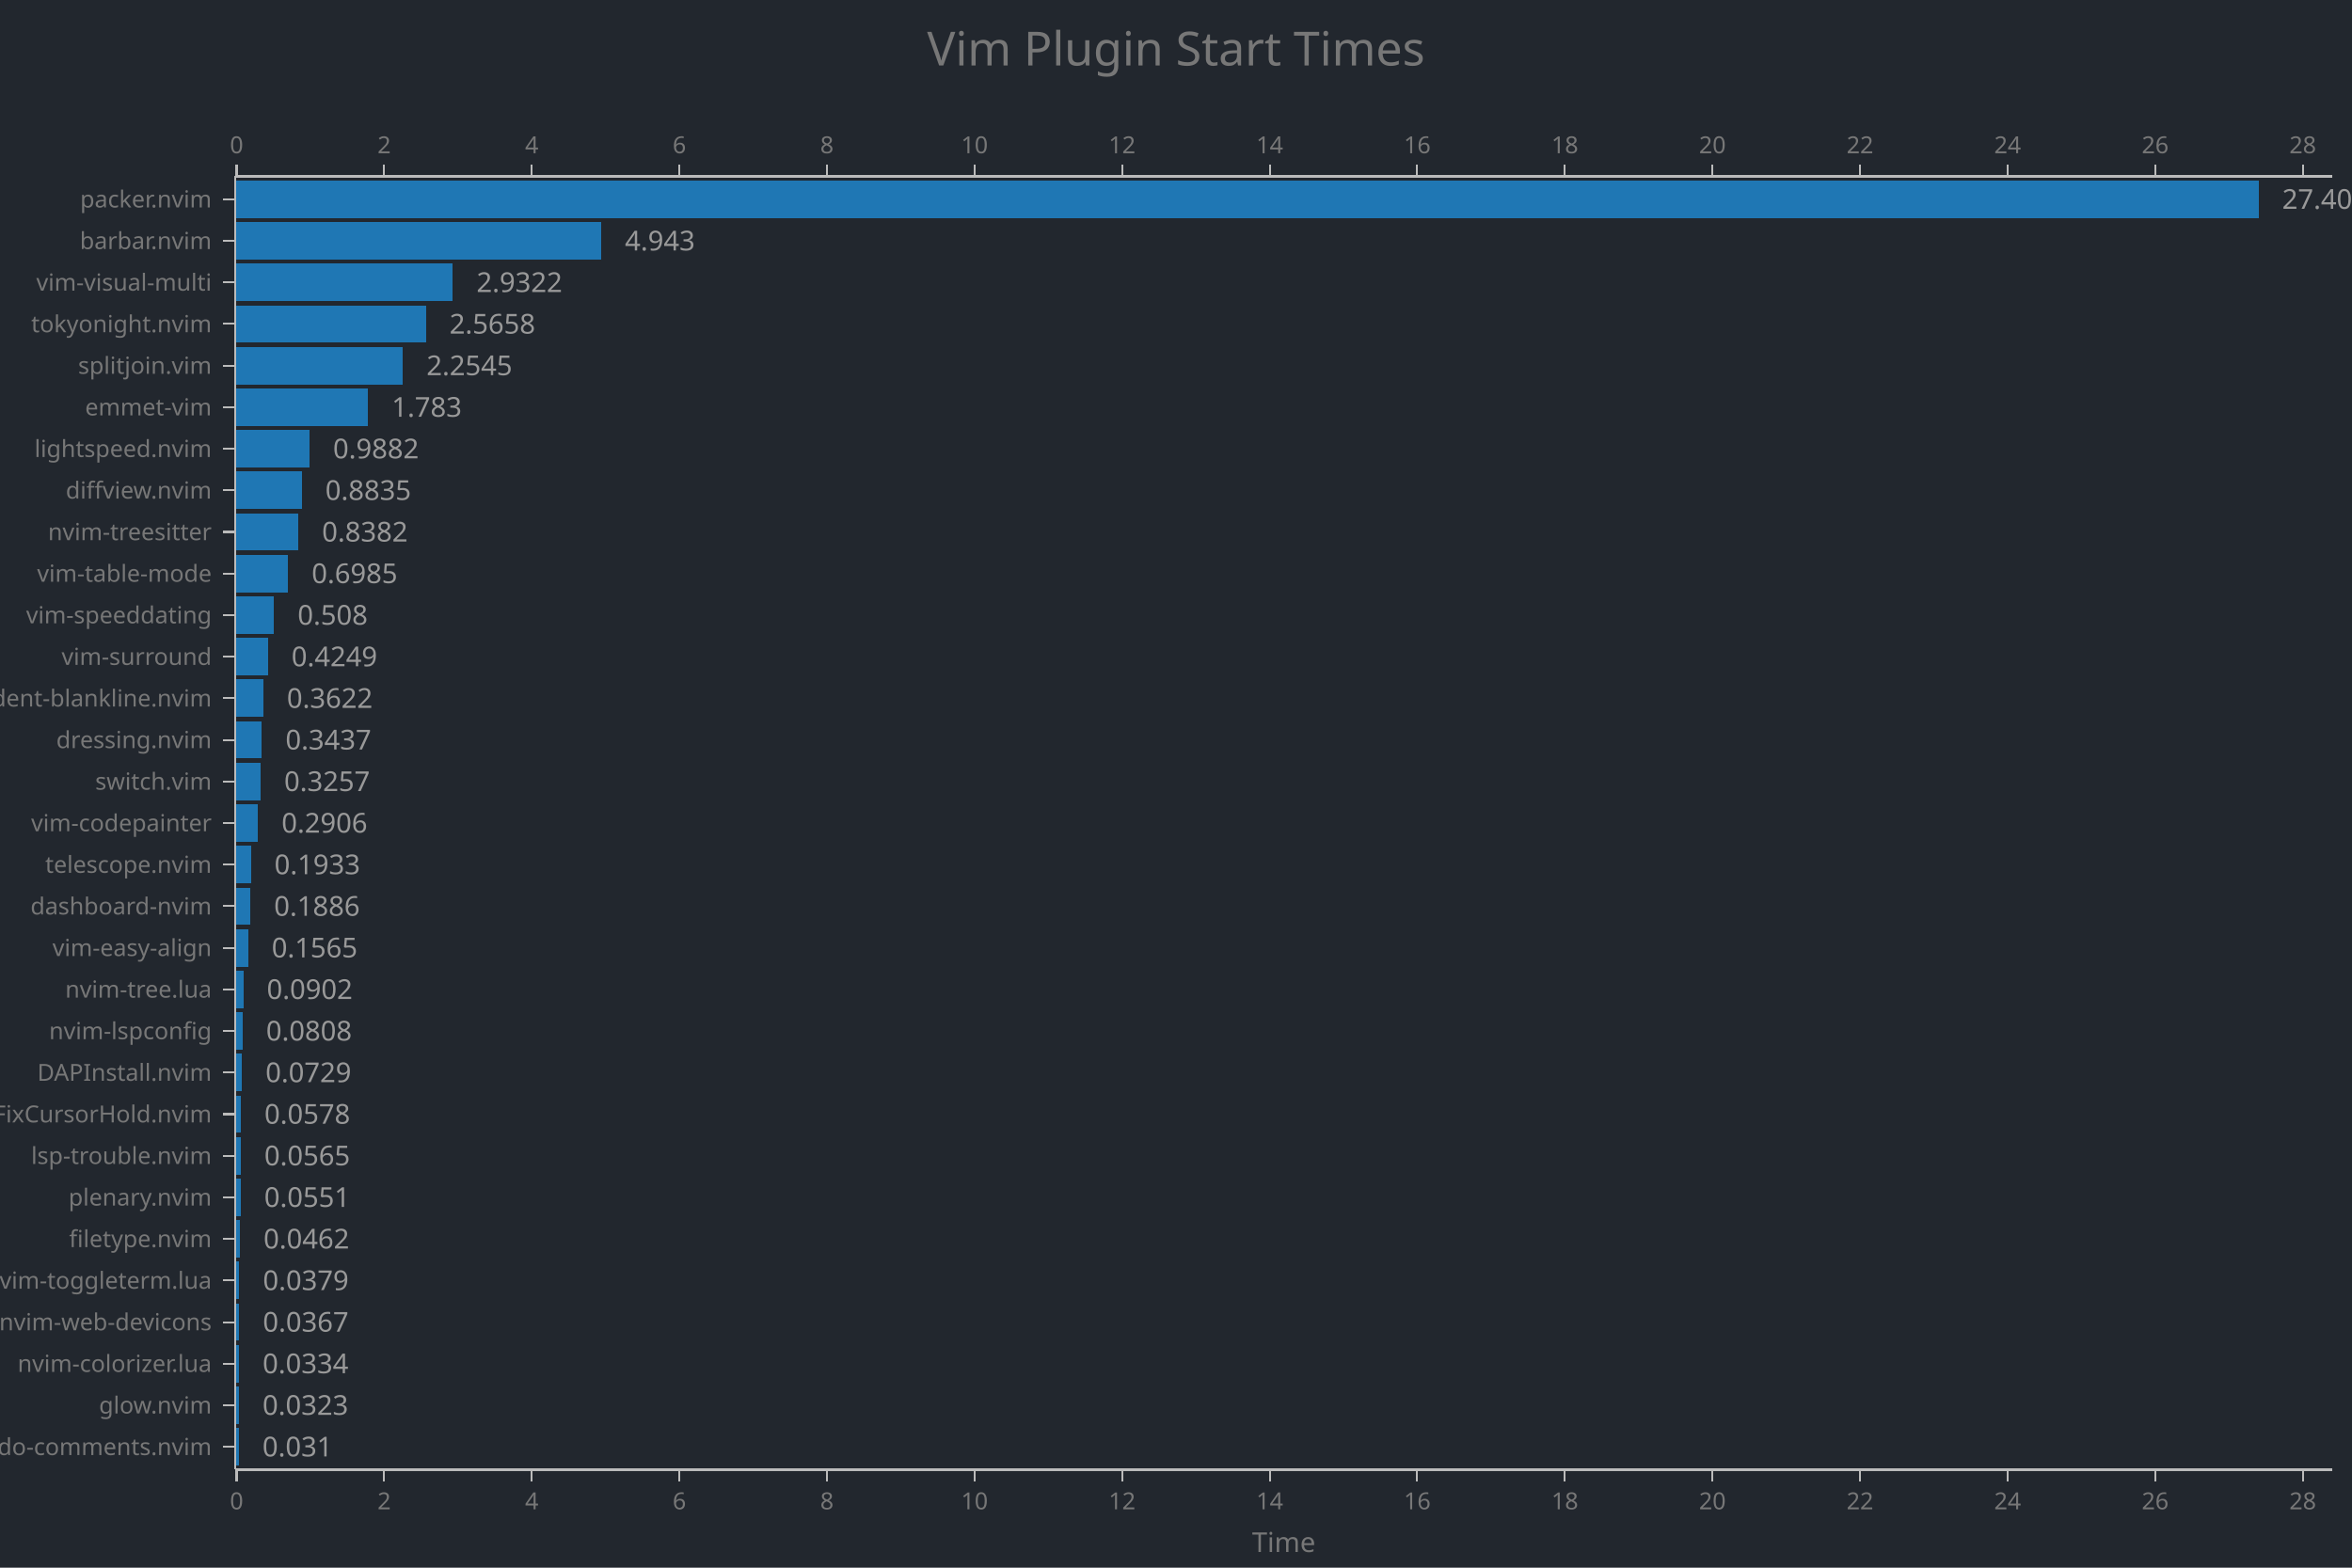
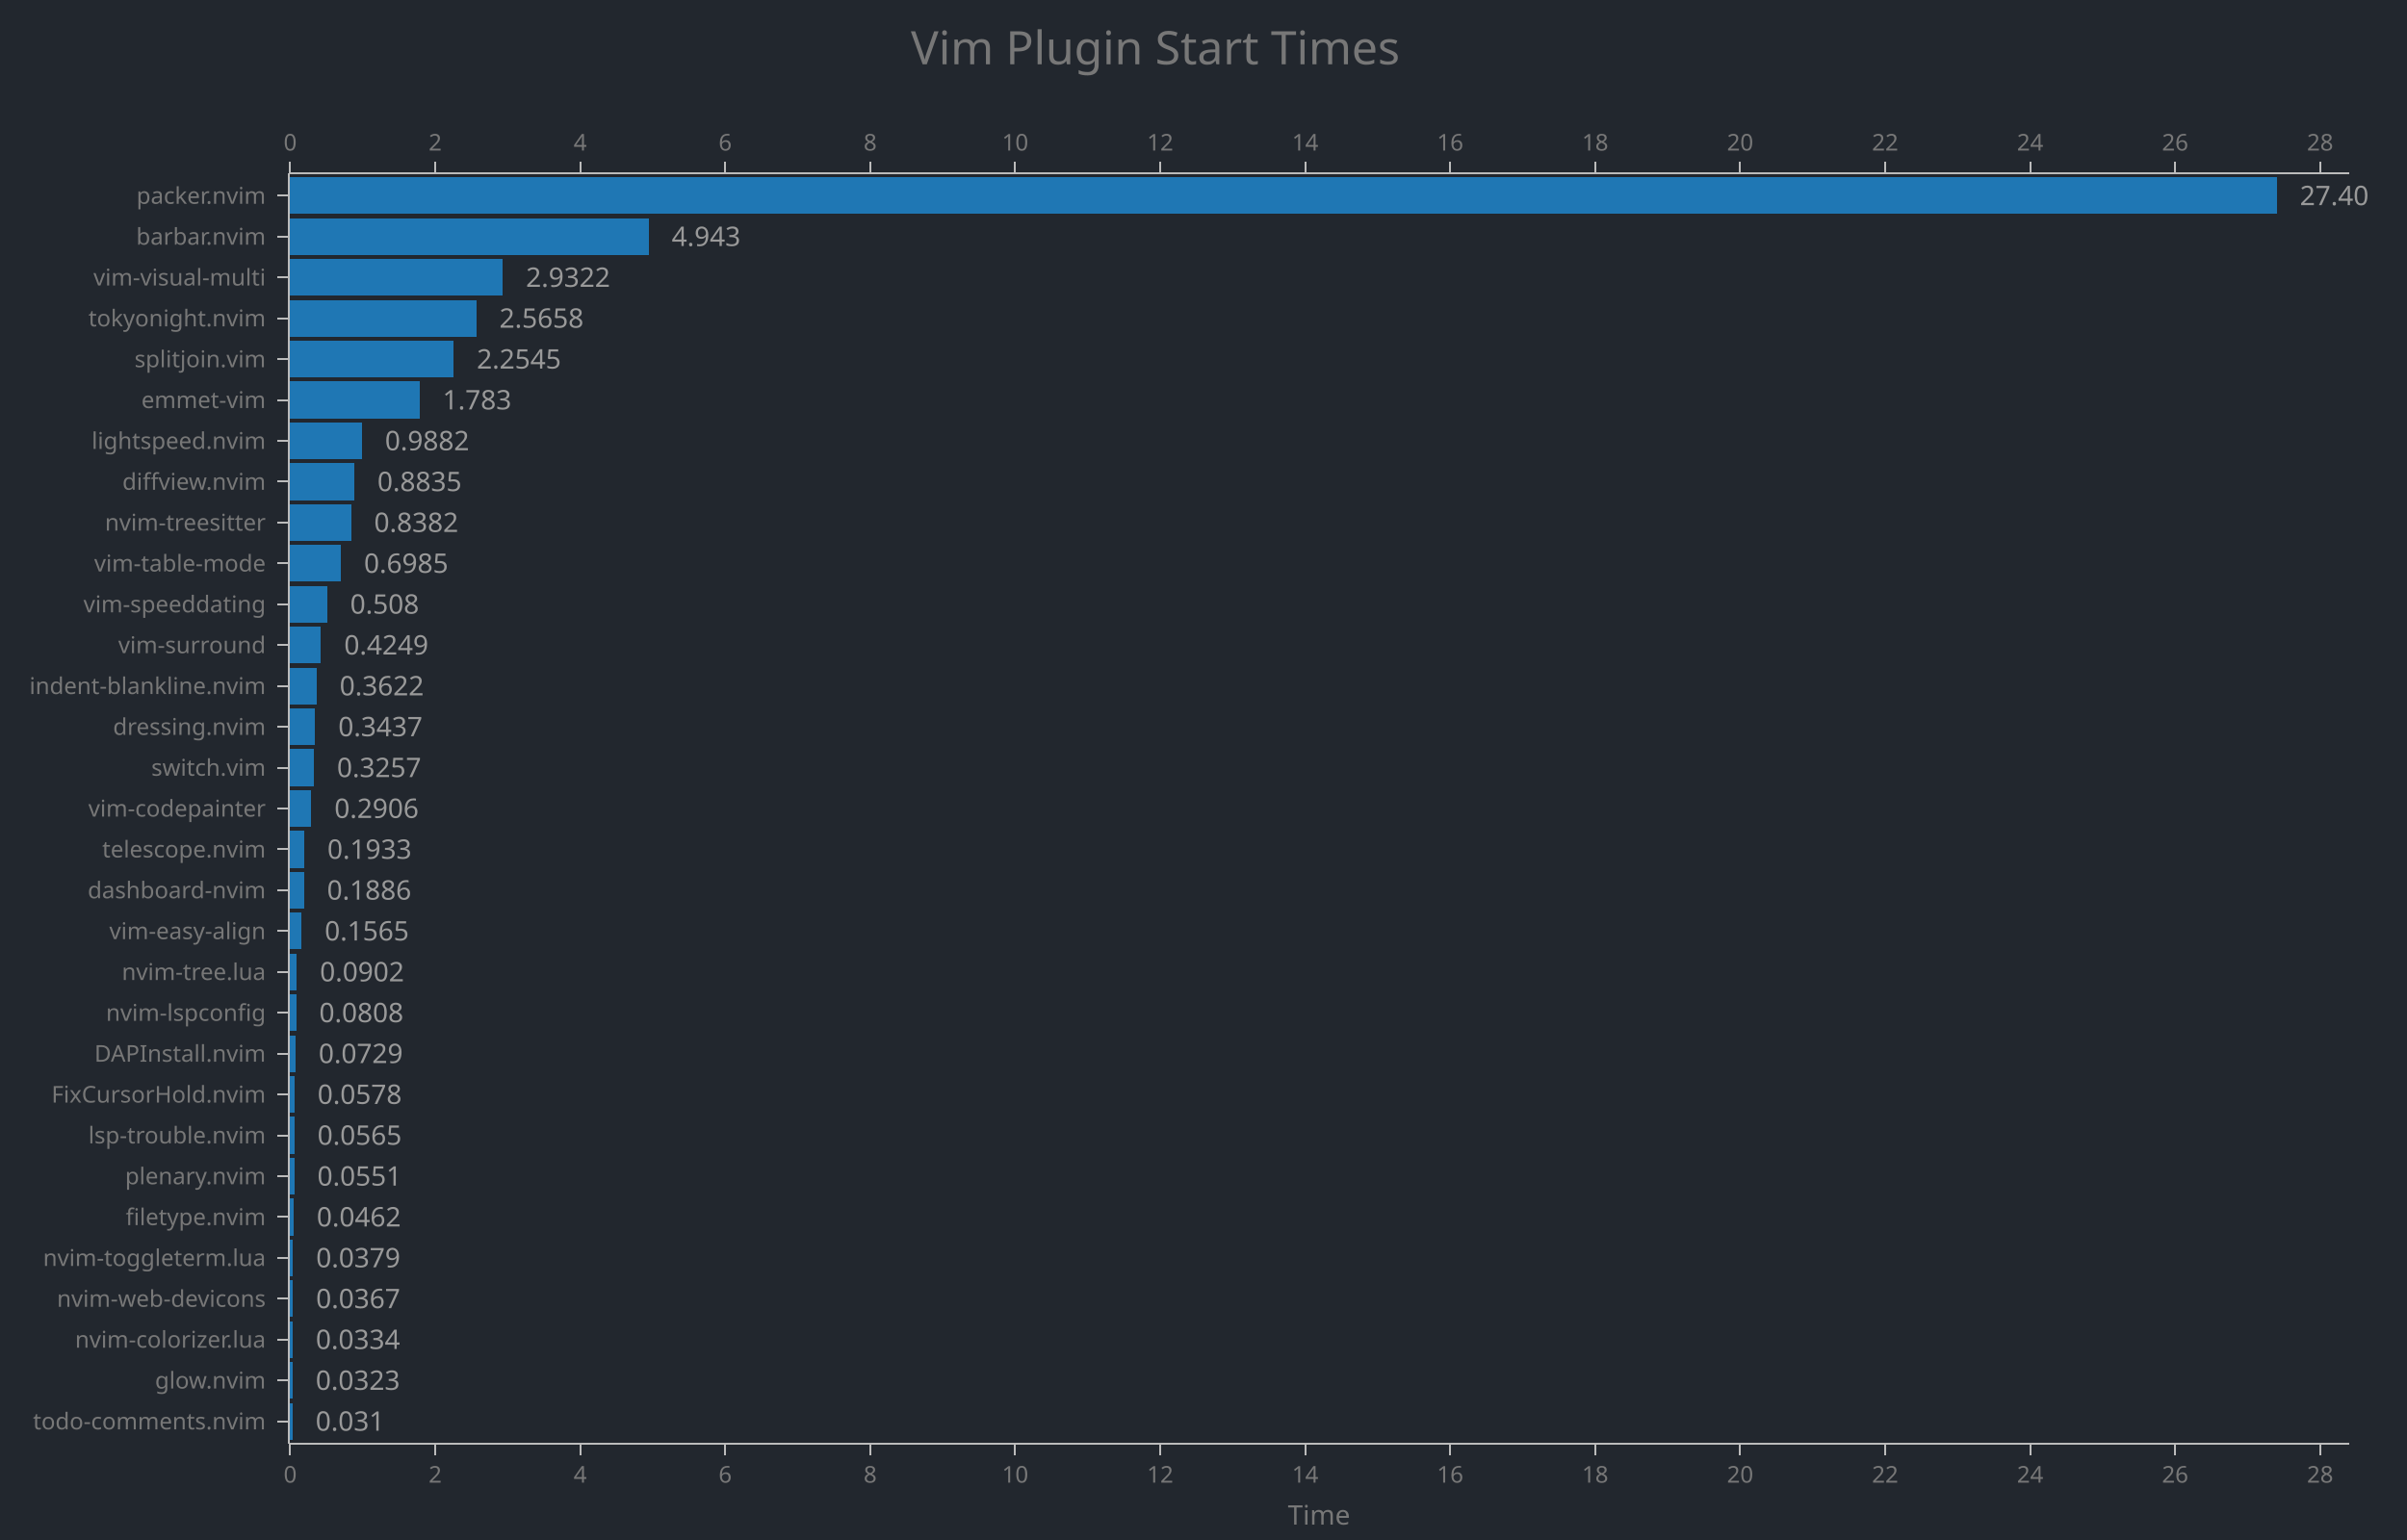
- <svg xmlns="http://www.w3.org/2000/svg" height="800" viewBox="0 0 1200 800" width="1200">
+ <svg xmlns="http://www.w3.org/2000/svg" height="800" viewBox="0 0 1250 800" width="1250">
  <rect width="100%" height="100%" fill="#22272E" />
  <g class="g-chart">
    <g class="g-title" transform="translate(600,25)">
      <text dy=".35em" fill="#777" font-family="sans-serif" font-size="24px" text-anchor="middle" x="0" y="0">
Vim Plugin Start Times
</text>
    </g>
-     <g class="x-axis" transform="translate(120,90)">
+     <g class="x-axis" transform="translate(150,90)">
      <line shape-rendering="crispEdges" stroke="#bbbbbb" stroke-width="1" x1="0" x2="1070" y1="0" y2="0" />
      <g class="tick" transform="translate(0.7153263,0)">
        <line shape-rendering="crispEdges" stroke="#bbbbbb" stroke-width="1px" x1="0" x2="0" y1="0" y2="-6" />
        <text dy=".35em" fill="#777" font-family="sans-serif" font-size="12px" text-anchor="middle" transform="rotate(0,0,-16)" x="0" y="-16">
0
</text>
      </g>
      <g class="tick" transform="translate(76.01283,0)">
        <line shape-rendering="crispEdges" stroke="#bbbbbb" stroke-width="1px" x1="0" x2="0" y1="0" y2="-6" />
        <text dy=".35em" fill="#777" font-family="sans-serif" font-size="12px" text-anchor="middle" transform="rotate(0,0,-16)" x="0" y="-16">
2
</text>
      </g>
      <g class="tick" transform="translate(151.3103,0)">
        <line shape-rendering="crispEdges" stroke="#bbbbbb" stroke-width="1px" x1="0" x2="0" y1="0" y2="-6" />
        <text dy=".35em" fill="#777" font-family="sans-serif" font-size="12px" text-anchor="middle" transform="rotate(0,0,-16)" x="0" y="-16">
4
</text>
      </g>
      <g class="tick" transform="translate(226.6078,0)">
        <line shape-rendering="crispEdges" stroke="#bbbbbb" stroke-width="1px" x1="0" x2="0" y1="0" y2="-6" />
        <text dy=".35em" fill="#777" font-family="sans-serif" font-size="12px" text-anchor="middle" transform="rotate(0,0,-16)" x="0" y="-16">
6
</text>
      </g>
      <g class="tick" transform="translate(301.9053,0)">
        <line shape-rendering="crispEdges" stroke="#bbbbbb" stroke-width="1px" x1="0" x2="0" y1="0" y2="-6" />
        <text dy=".35em" fill="#777" font-family="sans-serif" font-size="12px" text-anchor="middle" transform="rotate(0,0,-16)" x="0" y="-16">
8
</text>
      </g>
      <g class="tick" transform="translate(377.2028,0)">
        <line shape-rendering="crispEdges" stroke="#bbbbbb" stroke-width="1px" x1="0" x2="0" y1="0" y2="-6" />
        <text dy=".35em" fill="#777" font-family="sans-serif" font-size="12px" text-anchor="middle" transform="rotate(0,0,-16)" x="0" y="-16">
10
</text>
      </g>
      <g class="tick" transform="translate(452.5003,0)">
        <line shape-rendering="crispEdges" stroke="#bbbbbb" stroke-width="1px" x1="0" x2="0" y1="0" y2="-6" />
        <text dy=".35em" fill="#777" font-family="sans-serif" font-size="12px" text-anchor="middle" transform="rotate(0,0,-16)" x="0" y="-16">
12
</text>
      </g>
      <g class="tick" transform="translate(527.7979,0)">
        <line shape-rendering="crispEdges" stroke="#bbbbbb" stroke-width="1px" x1="0" x2="0" y1="0" y2="-6" />
        <text dy=".35em" fill="#777" font-family="sans-serif" font-size="12px" text-anchor="middle" transform="rotate(0,0,-16)" x="0" y="-16">
14
</text>
      </g>
      <g class="tick" transform="translate(603.0953,0)">
        <line shape-rendering="crispEdges" stroke="#bbbbbb" stroke-width="1px" x1="0" x2="0" y1="0" y2="-6" />
        <text dy=".35em" fill="#777" font-family="sans-serif" font-size="12px" text-anchor="middle" transform="rotate(0,0,-16)" x="0" y="-16">
16
</text>
      </g>
      <g class="tick" transform="translate(678.3928,0)">
        <line shape-rendering="crispEdges" stroke="#bbbbbb" stroke-width="1px" x1="0" x2="0" y1="0" y2="-6" />
        <text dy=".35em" fill="#777" font-family="sans-serif" font-size="12px" text-anchor="middle" transform="rotate(0,0,-16)" x="0" y="-16">
18
</text>
      </g>
      <g class="tick" transform="translate(753.6902,0)">
        <line shape-rendering="crispEdges" stroke="#bbbbbb" stroke-width="1px" x1="0" x2="0" y1="0" y2="-6" />
        <text dy=".35em" fill="#777" font-family="sans-serif" font-size="12px" text-anchor="middle" transform="rotate(0,0,-16)" x="0" y="-16">
20
</text>
      </g>
      <g class="tick" transform="translate(828.9878,0)">
        <line shape-rendering="crispEdges" stroke="#bbbbbb" stroke-width="1px" x1="0" x2="0" y1="0" y2="-6" />
        <text dy=".35em" fill="#777" font-family="sans-serif" font-size="12px" text-anchor="middle" transform="rotate(0,0,-16)" x="0" y="-16">
22
</text>
      </g>
      <g class="tick" transform="translate(904.2853,0)">
        <line shape-rendering="crispEdges" stroke="#bbbbbb" stroke-width="1px" x1="0" x2="0" y1="0" y2="-6" />
        <text dy=".35em" fill="#777" font-family="sans-serif" font-size="12px" text-anchor="middle" transform="rotate(0,0,-16)" x="0" y="-16">
24
</text>
      </g>
      <g class="tick" transform="translate(979.5828,0)">
        <line shape-rendering="crispEdges" stroke="#bbbbbb" stroke-width="1px" x1="0" x2="0" y1="0" y2="-6" />
        <text dy=".35em" fill="#777" font-family="sans-serif" font-size="12px" text-anchor="middle" transform="rotate(0,0,-16)" x="0" y="-16">
26
</text>
      </g>
      <g class="tick" transform="translate(1054.88,0)">
        <line shape-rendering="crispEdges" stroke="#bbbbbb" stroke-width="1px" x1="0" x2="0" y1="0" y2="-6" />
        <text dy=".35em" fill="#777" font-family="sans-serif" font-size="12px" text-anchor="middle" transform="rotate(0,0,-16)" x="0" y="-16">
28
</text>
      </g>
    </g>
-     <g class="x-axis" transform="translate(120,750)">
+     <g class="x-axis" transform="translate(150,750)">
      <line shape-rendering="crispEdges" stroke="#bbbbbb" stroke-width="1" x1="0" x2="1070" y1="0" y2="0" />
      <g class="tick" transform="translate(0.7153263,0)">
        <line shape-rendering="crispEdges" stroke="#bbbbbb" stroke-width="1px" x1="0" x2="0" y1="0" y2="6" />
        <text dy=".35em" fill="#777" font-family="sans-serif" font-size="12px" text-anchor="middle" transform="rotate(0,0,16)" x="0" y="16">
0
</text>
      </g>
      <g class="tick" transform="translate(76.01283,0)">
        <line shape-rendering="crispEdges" stroke="#bbbbbb" stroke-width="1px" x1="0" x2="0" y1="0" y2="6" />
        <text dy=".35em" fill="#777" font-family="sans-serif" font-size="12px" text-anchor="middle" transform="rotate(0,0,16)" x="0" y="16">
2
</text>
      </g>
      <g class="tick" transform="translate(151.3103,0)">
        <line shape-rendering="crispEdges" stroke="#bbbbbb" stroke-width="1px" x1="0" x2="0" y1="0" y2="6" />
        <text dy=".35em" fill="#777" font-family="sans-serif" font-size="12px" text-anchor="middle" transform="rotate(0,0,16)" x="0" y="16">
4
</text>
      </g>
      <g class="tick" transform="translate(226.6078,0)">
        <line shape-rendering="crispEdges" stroke="#bbbbbb" stroke-width="1px" x1="0" x2="0" y1="0" y2="6" />
        <text dy=".35em" fill="#777" font-family="sans-serif" font-size="12px" text-anchor="middle" transform="rotate(0,0,16)" x="0" y="16">
6
</text>
      </g>
      <g class="tick" transform="translate(301.9053,0)">
        <line shape-rendering="crispEdges" stroke="#bbbbbb" stroke-width="1px" x1="0" x2="0" y1="0" y2="6" />
        <text dy=".35em" fill="#777" font-family="sans-serif" font-size="12px" text-anchor="middle" transform="rotate(0,0,16)" x="0" y="16">
8
</text>
      </g>
      <g class="tick" transform="translate(377.2028,0)">
        <line shape-rendering="crispEdges" stroke="#bbbbbb" stroke-width="1px" x1="0" x2="0" y1="0" y2="6" />
        <text dy=".35em" fill="#777" font-family="sans-serif" font-size="12px" text-anchor="middle" transform="rotate(0,0,16)" x="0" y="16">
10
</text>
      </g>
      <g class="tick" transform="translate(452.5003,0)">
        <line shape-rendering="crispEdges" stroke="#bbbbbb" stroke-width="1px" x1="0" x2="0" y1="0" y2="6" />
        <text dy=".35em" fill="#777" font-family="sans-serif" font-size="12px" text-anchor="middle" transform="rotate(0,0,16)" x="0" y="16">
12
</text>
      </g>
      <g class="tick" transform="translate(527.7979,0)">
        <line shape-rendering="crispEdges" stroke="#bbbbbb" stroke-width="1px" x1="0" x2="0" y1="0" y2="6" />
        <text dy=".35em" fill="#777" font-family="sans-serif" font-size="12px" text-anchor="middle" transform="rotate(0,0,16)" x="0" y="16">
14
</text>
      </g>
      <g class="tick" transform="translate(603.0953,0)">
        <line shape-rendering="crispEdges" stroke="#bbbbbb" stroke-width="1px" x1="0" x2="0" y1="0" y2="6" />
        <text dy=".35em" fill="#777" font-family="sans-serif" font-size="12px" text-anchor="middle" transform="rotate(0,0,16)" x="0" y="16">
16
</text>
      </g>
      <g class="tick" transform="translate(678.3928,0)">
        <line shape-rendering="crispEdges" stroke="#bbbbbb" stroke-width="1px" x1="0" x2="0" y1="0" y2="6" />
        <text dy=".35em" fill="#777" font-family="sans-serif" font-size="12px" text-anchor="middle" transform="rotate(0,0,16)" x="0" y="16">
18
</text>
      </g>
      <g class="tick" transform="translate(753.6902,0)">
        <line shape-rendering="crispEdges" stroke="#bbbbbb" stroke-width="1px" x1="0" x2="0" y1="0" y2="6" />
        <text dy=".35em" fill="#777" font-family="sans-serif" font-size="12px" text-anchor="middle" transform="rotate(0,0,16)" x="0" y="16">
20
</text>
      </g>
      <g class="tick" transform="translate(828.9878,0)">
        <line shape-rendering="crispEdges" stroke="#bbbbbb" stroke-width="1px" x1="0" x2="0" y1="0" y2="6" />
        <text dy=".35em" fill="#777" font-family="sans-serif" font-size="12px" text-anchor="middle" transform="rotate(0,0,16)" x="0" y="16">
22
</text>
      </g>
      <g class="tick" transform="translate(904.2853,0)">
        <line shape-rendering="crispEdges" stroke="#bbbbbb" stroke-width="1px" x1="0" x2="0" y1="0" y2="6" />
        <text dy=".35em" fill="#777" font-family="sans-serif" font-size="12px" text-anchor="middle" transform="rotate(0,0,16)" x="0" y="16">
24
</text>
      </g>
      <g class="tick" transform="translate(979.5828,0)">
        <line shape-rendering="crispEdges" stroke="#bbbbbb" stroke-width="1px" x1="0" x2="0" y1="0" y2="6" />
        <text dy=".35em" fill="#777" font-family="sans-serif" font-size="12px" text-anchor="middle" transform="rotate(0,0,16)" x="0" y="16">
26
</text>
      </g>
      <g class="tick" transform="translate(1054.88,0)">
        <line shape-rendering="crispEdges" stroke="#bbbbbb" stroke-width="1px" x1="0" x2="0" y1="0" y2="6" />
        <text dy=".35em" fill="#777" font-family="sans-serif" font-size="12px" text-anchor="middle" transform="rotate(0,0,16)" x="0" y="16">
28
</text>
      </g>
      <text fill="#777" font-family="sans-serif" font-size="14px" text-anchor="middle" transform="rotate(0)" x="535" y="42">
Time
</text>
    </g>
-     <g class="y-axis" transform="translate(120,90)">
+     <g class="y-axis" transform="translate(150,90)">
      <line shape-rendering="crispEdges" stroke="#bbbbbb" stroke-width="1" x1="0" x2="0" y1="0" y2="660" />
      <g class="tick" transform="translate(0,11.67203)">
        <line shape-rendering="crispEdges" stroke="#bbbbbb" stroke-width="1px" x1="0" x2="-6" y1="0" y2="0" />
        <text dy=".35em" fill="#777" font-family="sans-serif" font-size="12px" text-anchor="end" transform="rotate(0,-12,0)" x="-12" y="0">
packer.nvim
</text>
      </g>
      <g class="tick" transform="translate(0,32.8939)">
        <line shape-rendering="crispEdges" stroke="#bbbbbb" stroke-width="1px" x1="0" x2="-6" y1="0" y2="0" />
        <text dy=".35em" fill="#777" font-family="sans-serif" font-size="12px" text-anchor="end" transform="rotate(0,-12,0)" x="-12" y="0">
barbar.nvim
</text>
      </g>
      <g class="tick" transform="translate(0,54.11576)">
        <line shape-rendering="crispEdges" stroke="#bbbbbb" stroke-width="1px" x1="0" x2="-6" y1="0" y2="0" />
        <text dy=".35em" fill="#777" font-family="sans-serif" font-size="12px" text-anchor="end" transform="rotate(0,-12,0)" x="-12" y="0">
vim-visual-multi
</text>
      </g>
      <g class="tick" transform="translate(0,75.33763)">
        <line shape-rendering="crispEdges" stroke="#bbbbbb" stroke-width="1px" x1="0" x2="-6" y1="0" y2="0" />
        <text dy=".35em" fill="#777" font-family="sans-serif" font-size="12px" text-anchor="end" transform="rotate(0,-12,0)" x="-12" y="0">
tokyonight.nvim
</text>
      </g>
      <g class="tick" transform="translate(0,96.55949)">
        <line shape-rendering="crispEdges" stroke="#bbbbbb" stroke-width="1px" x1="0" x2="-6" y1="0" y2="0" />
        <text dy=".35em" fill="#777" font-family="sans-serif" font-size="12px" text-anchor="end" transform="rotate(0,-12,0)" x="-12" y="0">
splitjoin.vim
</text>
      </g>
      <g class="tick" transform="translate(0,117.7814)">
        <line shape-rendering="crispEdges" stroke="#bbbbbb" stroke-width="1px" x1="0" x2="-6" y1="0" y2="0" />
        <text dy=".35em" fill="#777" font-family="sans-serif" font-size="12px" text-anchor="end" transform="rotate(0,-12,0)" x="-12" y="0">
emmet-vim
</text>
      </g>
      <g class="tick" transform="translate(0,139.0032)">
        <line shape-rendering="crispEdges" stroke="#bbbbbb" stroke-width="1px" x1="0" x2="-6" y1="0" y2="0" />
        <text dy=".35em" fill="#777" font-family="sans-serif" font-size="12px" text-anchor="end" transform="rotate(0,-12,0)" x="-12" y="0">
lightspeed.nvim
</text>
      </g>
      <g class="tick" transform="translate(0,160.2251)">
        <line shape-rendering="crispEdges" stroke="#bbbbbb" stroke-width="1px" x1="0" x2="-6" y1="0" y2="0" />
        <text dy=".35em" fill="#777" font-family="sans-serif" font-size="12px" text-anchor="end" transform="rotate(0,-12,0)" x="-12" y="0">
diffview.nvim
</text>
      </g>
      <g class="tick" transform="translate(0,181.4469)">
        <line shape-rendering="crispEdges" stroke="#bbbbbb" stroke-width="1px" x1="0" x2="-6" y1="0" y2="0" />
        <text dy=".35em" fill="#777" font-family="sans-serif" font-size="12px" text-anchor="end" transform="rotate(0,-12,0)" x="-12" y="0">
nvim-treesitter
</text>
      </g>
      <g class="tick" transform="translate(0,202.6688)">
        <line shape-rendering="crispEdges" stroke="#bbbbbb" stroke-width="1px" x1="0" x2="-6" y1="0" y2="0" />
        <text dy=".35em" fill="#777" font-family="sans-serif" font-size="12px" text-anchor="end" transform="rotate(0,-12,0)" x="-12" y="0">
vim-table-mode
</text>
      </g>
      <g class="tick" transform="translate(0,223.8907)">
        <line shape-rendering="crispEdges" stroke="#bbbbbb" stroke-width="1px" x1="0" x2="-6" y1="0" y2="0" />
        <text dy=".35em" fill="#777" font-family="sans-serif" font-size="12px" text-anchor="end" transform="rotate(0,-12,0)" x="-12" y="0">
vim-speeddating
</text>
      </g>
      <g class="tick" transform="translate(0,245.1125)">
        <line shape-rendering="crispEdges" stroke="#bbbbbb" stroke-width="1px" x1="0" x2="-6" y1="0" y2="0" />
        <text dy=".35em" fill="#777" font-family="sans-serif" font-size="12px" text-anchor="end" transform="rotate(0,-12,0)" x="-12" y="0">
vim-surround
</text>
      </g>
      <g class="tick" transform="translate(0,266.3344)">
        <line shape-rendering="crispEdges" stroke="#bbbbbb" stroke-width="1px" x1="0" x2="-6" y1="0" y2="0" />
        <text dy=".35em" fill="#777" font-family="sans-serif" font-size="12px" text-anchor="end" transform="rotate(0,-12,0)" x="-12" y="0">
indent-blankline.nvim
</text>
      </g>
      <g class="tick" transform="translate(0,287.5563)">
        <line shape-rendering="crispEdges" stroke="#bbbbbb" stroke-width="1px" x1="0" x2="-6" y1="0" y2="0" />
        <text dy=".35em" fill="#777" font-family="sans-serif" font-size="12px" text-anchor="end" transform="rotate(0,-12,0)" x="-12" y="0">
dressing.nvim
</text>
      </g>
      <g class="tick" transform="translate(0,308.7781)">
        <line shape-rendering="crispEdges" stroke="#bbbbbb" stroke-width="1px" x1="0" x2="-6" y1="0" y2="0" />
        <text dy=".35em" fill="#777" font-family="sans-serif" font-size="12px" text-anchor="end" transform="rotate(0,-12,0)" x="-12" y="0">
switch.vim
</text>
      </g>
      <g class="tick" transform="translate(0,330)">
        <line shape-rendering="crispEdges" stroke="#bbbbbb" stroke-width="1px" x1="0" x2="-6" y1="0" y2="0" />
        <text dy=".35em" fill="#777" font-family="sans-serif" font-size="12px" text-anchor="end" transform="rotate(0,-12,0)" x="-12" y="0">
vim-codepainter
</text>
      </g>
      <g class="tick" transform="translate(0,351.2219)">
        <line shape-rendering="crispEdges" stroke="#bbbbbb" stroke-width="1px" x1="0" x2="-6" y1="0" y2="0" />
        <text dy=".35em" fill="#777" font-family="sans-serif" font-size="12px" text-anchor="end" transform="rotate(0,-12,0)" x="-12" y="0">
telescope.nvim
</text>
      </g>
      <g class="tick" transform="translate(0,372.4437)">
        <line shape-rendering="crispEdges" stroke="#bbbbbb" stroke-width="1px" x1="0" x2="-6" y1="0" y2="0" />
        <text dy=".35em" fill="#777" font-family="sans-serif" font-size="12px" text-anchor="end" transform="rotate(0,-12,0)" x="-12" y="0">
dashboard-nvim
</text>
      </g>
      <g class="tick" transform="translate(0,393.6656)">
        <line shape-rendering="crispEdges" stroke="#bbbbbb" stroke-width="1px" x1="0" x2="-6" y1="0" y2="0" />
        <text dy=".35em" fill="#777" font-family="sans-serif" font-size="12px" text-anchor="end" transform="rotate(0,-12,0)" x="-12" y="0">
vim-easy-align
</text>
      </g>
      <g class="tick" transform="translate(0,414.8875)">
        <line shape-rendering="crispEdges" stroke="#bbbbbb" stroke-width="1px" x1="0" x2="-6" y1="0" y2="0" />
        <text dy=".35em" fill="#777" font-family="sans-serif" font-size="12px" text-anchor="end" transform="rotate(0,-12,0)" x="-12" y="0">
nvim-tree.lua
</text>
      </g>
      <g class="tick" transform="translate(0,436.1093)">
        <line shape-rendering="crispEdges" stroke="#bbbbbb" stroke-width="1px" x1="0" x2="-6" y1="0" y2="0" />
        <text dy=".35em" fill="#777" font-family="sans-serif" font-size="12px" text-anchor="end" transform="rotate(0,-12,0)" x="-12" y="0">
nvim-lspconfig
</text>
      </g>
      <g class="tick" transform="translate(0,457.3312)">
        <line shape-rendering="crispEdges" stroke="#bbbbbb" stroke-width="1px" x1="0" x2="-6" y1="0" y2="0" />
        <text dy=".35em" fill="#777" font-family="sans-serif" font-size="12px" text-anchor="end" transform="rotate(0,-12,0)" x="-12" y="0">
DAPInstall.nvim
</text>
      </g>
      <g class="tick" transform="translate(0,478.553)">
        <line shape-rendering="crispEdges" stroke="#bbbbbb" stroke-width="1px" x1="0" x2="-6" y1="0" y2="0" />
        <text dy=".35em" fill="#777" font-family="sans-serif" font-size="12px" text-anchor="end" transform="rotate(0,-12,0)" x="-12" y="0">
FixCursorHold.nvim
</text>
      </g>
      <g class="tick" transform="translate(0,499.7749)">
        <line shape-rendering="crispEdges" stroke="#bbbbbb" stroke-width="1px" x1="0" x2="-6" y1="0" y2="0" />
        <text dy=".35em" fill="#777" font-family="sans-serif" font-size="12px" text-anchor="end" transform="rotate(0,-12,0)" x="-12" y="0">
lsp-trouble.nvim
</text>
      </g>
      <g class="tick" transform="translate(0,520.9968)">
        <line shape-rendering="crispEdges" stroke="#bbbbbb" stroke-width="1px" x1="0" x2="-6" y1="0" y2="0" />
        <text dy=".35em" fill="#777" font-family="sans-serif" font-size="12px" text-anchor="end" transform="rotate(0,-12,0)" x="-12" y="0">
plenary.nvim
</text>
      </g>
      <g class="tick" transform="translate(0,542.2187)">
        <line shape-rendering="crispEdges" stroke="#bbbbbb" stroke-width="1px" x1="0" x2="-6" y1="0" y2="0" />
        <text dy=".35em" fill="#777" font-family="sans-serif" font-size="12px" text-anchor="end" transform="rotate(0,-12,0)" x="-12" y="0">
filetype.nvim
</text>
      </g>
      <g class="tick" transform="translate(0,563.4406)">
        <line shape-rendering="crispEdges" stroke="#bbbbbb" stroke-width="1px" x1="0" x2="-6" y1="0" y2="0" />
        <text dy=".35em" fill="#777" font-family="sans-serif" font-size="12px" text-anchor="end" transform="rotate(0,-12,0)" x="-12" y="0">
nvim-toggleterm.lua
</text>
      </g>
      <g class="tick" transform="translate(0,584.6624)">
        <line shape-rendering="crispEdges" stroke="#bbbbbb" stroke-width="1px" x1="0" x2="-6" y1="0" y2="0" />
        <text dy=".35em" fill="#777" font-family="sans-serif" font-size="12px" text-anchor="end" transform="rotate(0,-12,0)" x="-12" y="0">
nvim-web-devicons
</text>
      </g>
      <g class="tick" transform="translate(0,605.8843)">
        <line shape-rendering="crispEdges" stroke="#bbbbbb" stroke-width="1px" x1="0" x2="-6" y1="0" y2="0" />
        <text dy=".35em" fill="#777" font-family="sans-serif" font-size="12px" text-anchor="end" transform="rotate(0,-12,0)" x="-12" y="0">
nvim-colorizer.lua
</text>
      </g>
      <g class="tick" transform="translate(0,627.1061)">
        <line shape-rendering="crispEdges" stroke="#bbbbbb" stroke-width="1px" x1="0" x2="-6" y1="0" y2="0" />
        <text dy=".35em" fill="#777" font-family="sans-serif" font-size="12px" text-anchor="end" transform="rotate(0,-12,0)" x="-12" y="0">
glow.nvim
</text>
      </g>
      <g class="tick" transform="translate(0,648.328)">
        <line shape-rendering="crispEdges" stroke="#bbbbbb" stroke-width="1px" x1="0" x2="-6" y1="0" y2="0" />
        <text dy=".35em" fill="#777" font-family="sans-serif" font-size="12px" text-anchor="end" transform="rotate(0,-12,0)" x="-12" y="0">
todo-comments.nvim
</text>
      </g>
    </g>
-     <g class="g-view" transform="translate(120,90)">
+     <g class="g-view" transform="translate(150,90)">
      <g>
        <g class="bar" transform="translate(0,278.0064)">
          <rect fill="#1f77b4" height="19.1" shape-rendering="crispEdges" width="12.94" x="0.715" y="0" />
          <text dy=".35em" fill="#999" font-family="sans-serif" font-size="14px" text-anchor="start" x="25.655" y="9.55">
0.3437
</text>
        </g>
        <g class="bar" transform="translate(0,256.7846)">
          <rect fill="#1f77b4" height="19.1" shape-rendering="crispEdges" width="13.636" x="0.715" y="0" />
          <text dy=".35em" fill="#999" font-family="sans-serif" font-size="14px" text-anchor="start" x="26.352" y="9.55">
0.3622
</text>
        </g>
        <g class="bar" transform="translate(0,171.8971)">
          <rect fill="#1f77b4" height="19.1" shape-rendering="crispEdges" width="31.557" x="0.715" y="0" />
          <text dy=".35em" fill="#999" font-family="sans-serif" font-size="14px" text-anchor="start" x="44.273" y="9.55">
0.8382
</text>
        </g>
        <g class="bar" transform="translate(0,193.119)">
          <rect fill="#1f77b4" height="19.1" shape-rendering="crispEdges" width="26.298" x="0.715" y="0" />
          <text dy=".35em" fill="#999" font-family="sans-serif" font-size="14px" text-anchor="start" x="39.013" y="9.55">
0.6985
</text>
        </g>
        <g class="bar" transform="translate(0,426.5595)">
          <rect fill="#1f77b4" height="19.1" shape-rendering="crispEdges" width="3.042" x="0.715" y="0" />
          <text dy=".35em" fill="#999" font-family="sans-serif" font-size="14px" text-anchor="start" x="15.757" y="9.55">
0.0808
</text>
        </g>
        <g class="bar" transform="translate(0,447.7813)">
          <rect fill="#1f77b4" height="19.1" shape-rendering="crispEdges" width="2.745" x="0.715" y="0" />
          <text dy=".35em" fill="#999" font-family="sans-serif" font-size="14px" text-anchor="start" x="15.46" y="9.55">
0.0729
</text>
        </g>
        <g class="bar" transform="translate(0,469.0032)">
          <rect fill="#1f77b4" height="19.1" shape-rendering="crispEdges" width="2.176" x="0.715" y="0" />
          <text dy=".35em" fill="#999" font-family="sans-serif" font-size="14px" text-anchor="start" x="14.891" y="9.55">
0.0578
</text>
        </g>
        <g class="bar" transform="translate(0,362.8939)">
          <rect fill="#1f77b4" height="19.1" shape-rendering="crispEdges" width="7.101" x="0.715" y="0" />
          <text dy=".35em" fill="#999" font-family="sans-serif" font-size="14px" text-anchor="start" x="19.816" y="9.55">
0.1886
</text>
        </g>
        <g class="bar" transform="translate(0,108.2315)">
          <rect fill="#1f77b4" height="19.1" shape-rendering="crispEdges" width="67.128" x="0.715" y="0" />
          <text dy=".35em" fill="#999" font-family="sans-serif" font-size="14px" text-anchor="start" x="79.843" y="9.55">
1.783
</text>
        </g>
        <g class="bar" transform="translate(0,596.3344)">
          <rect fill="#1f77b4" height="19.1" shape-rendering="crispEdges" width="1.257" x="0.715" y="0" />
          <text dy=".35em" fill="#999" font-family="sans-serif" font-size="14px" text-anchor="start" x="13.973" y="9.55">
0.0334
</text>
        </g>
        <g class="bar" transform="translate(0,511.447)">
          <rect fill="#1f77b4" height="19.1" shape-rendering="crispEdges" width="2.074" x="0.715" y="0" />
          <text dy=".35em" fill="#999" font-family="sans-serif" font-size="14px" text-anchor="start" x="14.79" y="9.55">
0.0551
</text>
        </g>
        <g class="bar" transform="translate(0,638.7781)">
          <rect fill="#1f77b4" height="19.1" shape-rendering="crispEdges" width="1.167" x="0.715" y="0" />
          <text dy=".35em" fill="#999" font-family="sans-serif" font-size="14px" text-anchor="start" x="13.882" y="9.55">
0.031
</text>
        </g>
        <g class="bar" transform="translate(0,490.2251)">
          <rect fill="#1f77b4" height="19.1" shape-rendering="crispEdges" width="2.127" x="0.715" y="0" />
          <text dy=".35em" fill="#999" font-family="sans-serif" font-size="14px" text-anchor="start" x="14.842" y="9.55">
0.0565
</text>
        </g>
        <g class="bar" transform="translate(0,617.5563)">
          <rect fill="#1f77b4" height="19.1" shape-rendering="crispEdges" width="1.216" x="0.715" y="0" />
          <text dy=".35em" fill="#999" font-family="sans-serif" font-size="14px" text-anchor="start" x="13.931" y="9.55">
0.0323
</text>
        </g>
        <g class="bar" transform="translate(0,129.4534)">
          <rect fill="#1f77b4" height="19.1" shape-rendering="crispEdges" width="37.205" x="0.715" y="0" />
          <text dy=".35em" fill="#999" font-family="sans-serif" font-size="14px" text-anchor="start" x="49.92" y="9.55">
0.9882
</text>
        </g>
        <g class="bar" transform="translate(0,65.78779)">
          <rect fill="#1f77b4" height="19.1" shape-rendering="crispEdges" width="96.599" x="0.715" y="0" />
          <text dy=".35em" fill="#999" font-family="sans-serif" font-size="14px" text-anchor="start" x="109.314" y="9.55">
2.5658
</text>
        </g>
        <g class="bar" transform="translate(0,23.34406)">
          <rect fill="#1f77b4" height="19.1" shape-rendering="crispEdges" width="186.098" x="0.715" y="0" />
          <text dy=".35em" fill="#999" font-family="sans-serif" font-size="14px" text-anchor="start" x="198.813" y="9.55">
4.943
</text>
        </g>
        <g class="bar" transform="translate(0,87.00965)">
          <rect fill="#1f77b4" height="19.1" shape-rendering="crispEdges" width="84.879" x="0.715" y="0" />
          <text dy=".35em" fill="#999" font-family="sans-serif" font-size="14px" text-anchor="start" x="97.594" y="9.55">
2.2545
</text>
        </g>
        <g class="bar" transform="translate(0,44.56592)">
          <rect fill="#1f77b4" height="19.1" shape-rendering="crispEdges" width="110.394" x="0.715" y="0" />
          <text dy=".35em" fill="#999" font-family="sans-serif" font-size="14px" text-anchor="start" x="123.109" y="9.55">
2.9322
</text>
        </g>
        <g class="bar" transform="translate(0,320.4502)">
          <rect fill="#1f77b4" height="19.1" shape-rendering="crispEdges" width="10.941" x="0.715" y="0" />
          <text dy=".35em" fill="#999" font-family="sans-serif" font-size="14px" text-anchor="start" x="23.656" y="9.55">
0.2906
</text>
        </g>
        <g class="bar" transform="translate(0,341.672)">
          <rect fill="#1f77b4" height="19.1" shape-rendering="crispEdges" width="7.278" x="0.715" y="0" />
          <text dy=".35em" fill="#999" font-family="sans-serif" font-size="14px" text-anchor="start" x="19.993" y="9.55">
0.1933
</text>
        </g>
        <g class="bar" transform="translate(0,384.1157)">
          <rect fill="#1f77b4" height="19.1" shape-rendering="crispEdges" width="5.892" x="0.715" y="0" />
          <text dy=".35em" fill="#999" font-family="sans-serif" font-size="14px" text-anchor="start" x="18.607" y="9.55">
0.1565
</text>
        </g>
        <g class="bar" transform="translate(0,532.6688)">
          <rect fill="#1f77b4" height="19.1" shape-rendering="crispEdges" width="1.739" x="0.715" y="0" />
          <text dy=".35em" fill="#999" font-family="sans-serif" font-size="14px" text-anchor="start" x="14.455" y="9.55">
0.0462
</text>
        </g>
        <g class="bar" transform="translate(0,575.1126)">
          <rect fill="#1f77b4" height="19.1" shape-rendering="crispEdges" width="1.382" x="0.715" y="0" />
          <text dy=".35em" fill="#999" font-family="sans-serif" font-size="14px" text-anchor="start" x="14.097" y="9.55">
0.0367
</text>
        </g>
        <g class="bar" transform="translate(0,235.5627)">
          <rect fill="#1f77b4" height="19.1" shape-rendering="crispEdges" width="15.997" x="0.715" y="0" />
          <text dy=".35em" fill="#999" font-family="sans-serif" font-size="14px" text-anchor="start" x="28.712" y="9.55">
0.4249
</text>
        </g>
        <g class="bar" transform="translate(0,214.3408)">
          <rect fill="#1f77b4" height="19.1" shape-rendering="crispEdges" width="19.126" x="0.715" y="0" />
          <text dy=".35em" fill="#999" font-family="sans-serif" font-size="14px" text-anchor="start" x="31.841" y="9.55">
0.508
</text>
        </g>
        <g class="bar" transform="translate(0,150.6753)">
          <rect fill="#1f77b4" height="19.1" shape-rendering="crispEdges" width="33.263" x="0.715" y="0" />
          <text dy=".35em" fill="#999" font-family="sans-serif" font-size="14px" text-anchor="start" x="45.978" y="9.55">
0.8835
</text>
        </g>
        <g class="bar" transform="translate(0,2.122192)">
          <rect fill="#1f77b4" height="19.1" shape-rendering="crispEdges" width="1031.636" x="0.715" y="0" />
          <text dy=".35em" fill="#999" font-family="sans-serif" font-size="14px" text-anchor="start" x="1044.351" y="9.55">
27.40
</text>
        </g>
        <g class="bar" transform="translate(0,299.2283)">
          <rect fill="#1f77b4" height="19.1" shape-rendering="crispEdges" width="12.262" x="0.715" y="0" />
          <text dy=".35em" fill="#999" font-family="sans-serif" font-size="14px" text-anchor="start" x="24.978" y="9.55">
0.3257
</text>
        </g>
        <g class="bar" transform="translate(0,553.8907)">
          <rect fill="#1f77b4" height="19.1" shape-rendering="crispEdges" width="1.427" x="0.715" y="0" />
          <text dy=".35em" fill="#999" font-family="sans-serif" font-size="14px" text-anchor="start" x="14.142" y="9.55">
0.0379
</text>
        </g>
        <g class="bar" transform="translate(0,405.3376)">
          <rect fill="#1f77b4" height="19.1" shape-rendering="crispEdges" width="3.396" x="0.715" y="0" />
          <text dy=".35em" fill="#999" font-family="sans-serif" font-size="14px" text-anchor="start" x="16.111" y="9.55">
0.0902
</text>
        </g>
      </g>
    </g>
  </g>
</svg>
